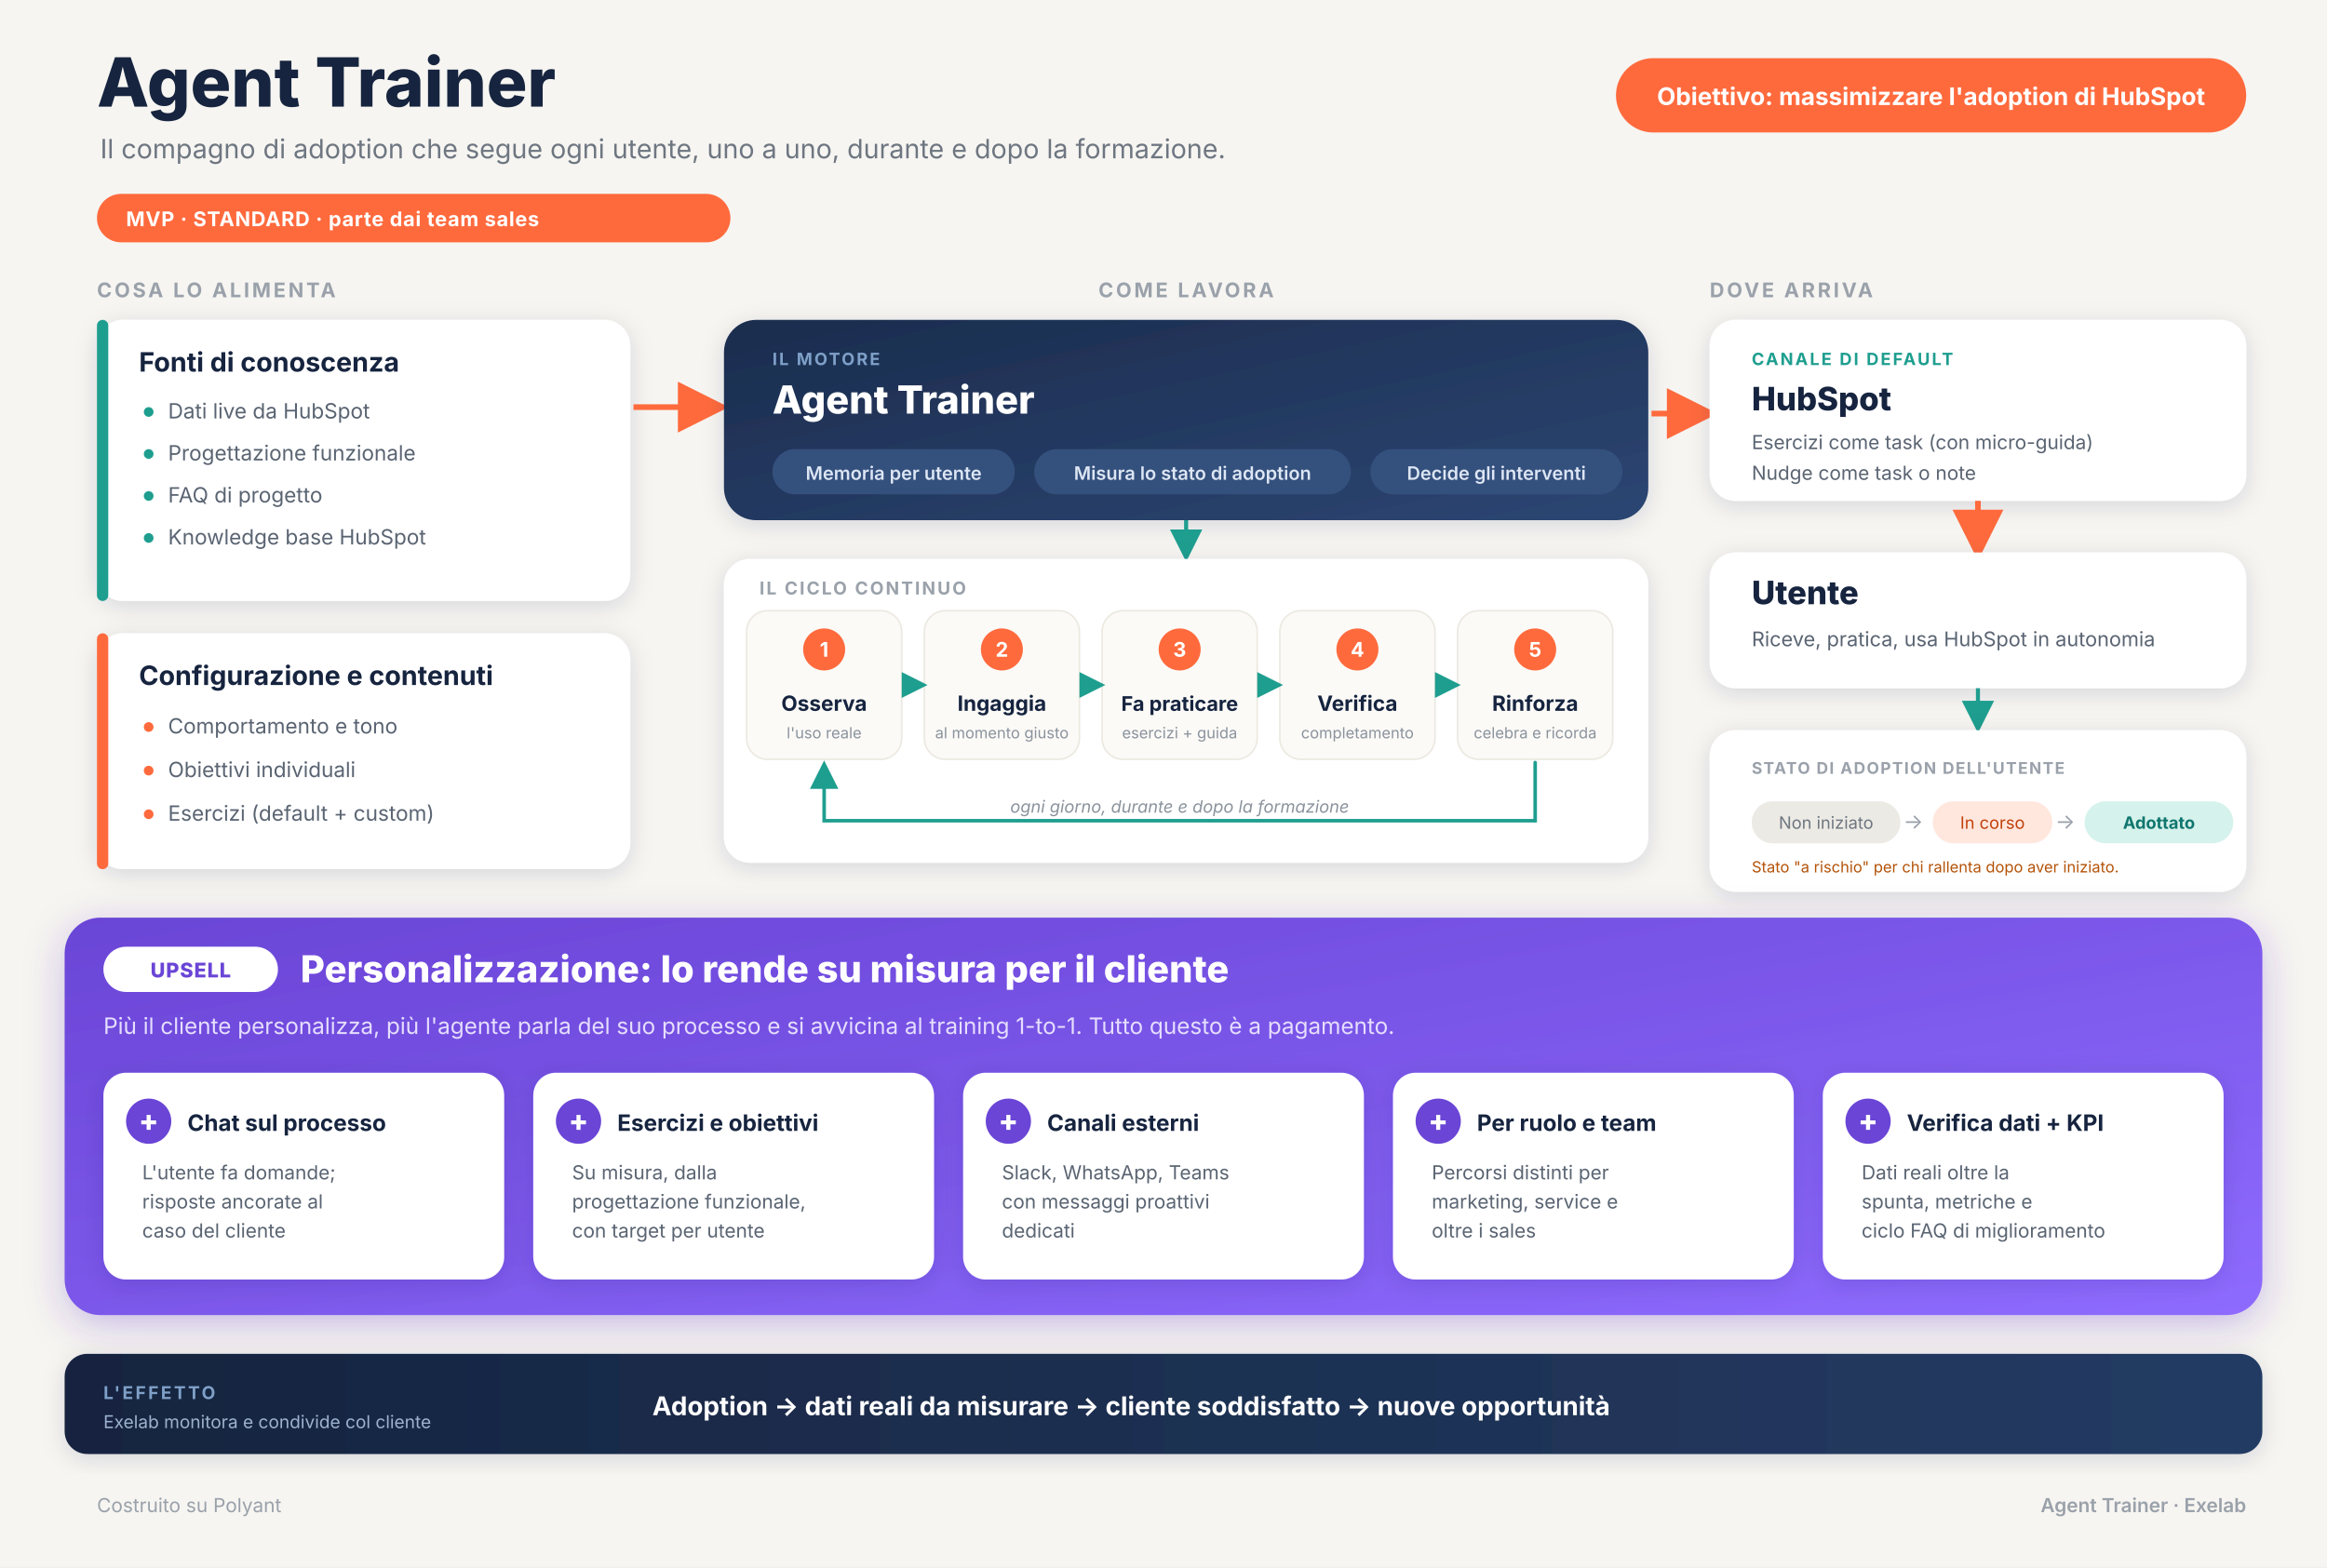
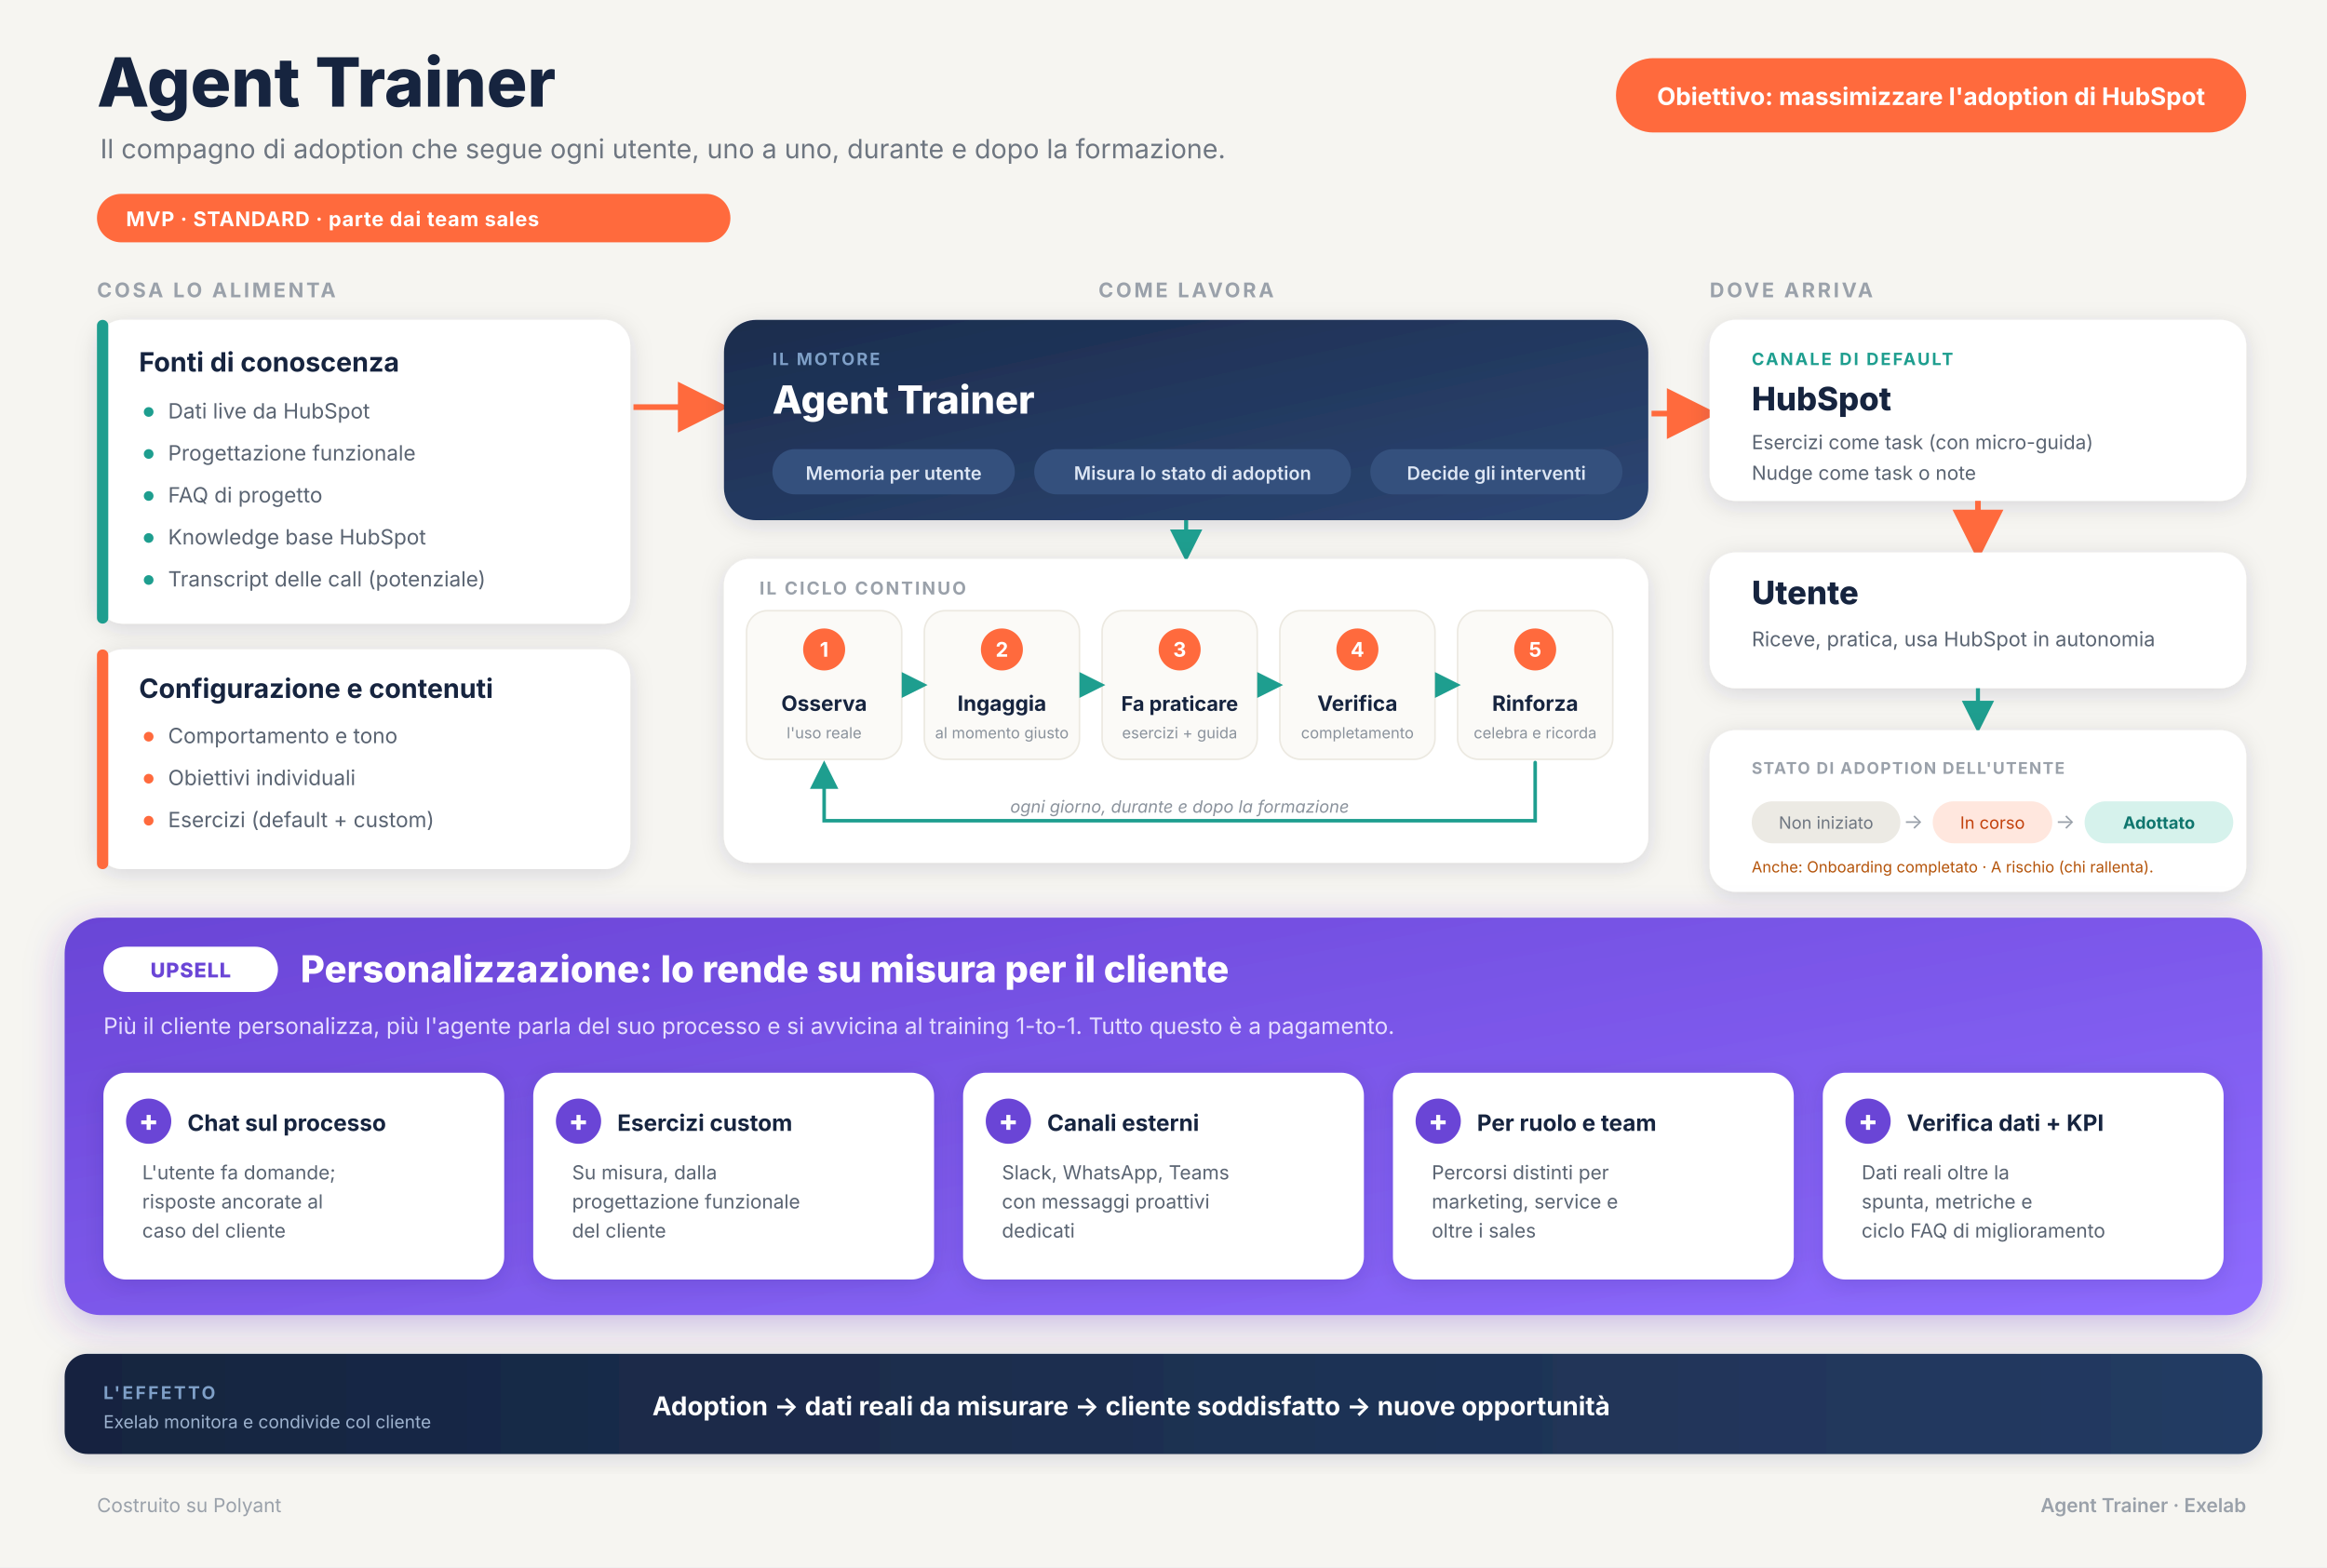
<svg xmlns="http://www.w3.org/2000/svg" width="1440" height="970" viewBox="0 0 1440 970" font-family="Inter, 'Segoe UI', Helvetica, Arial, sans-serif">
  <defs>
    <linearGradient id="hub" x1="0" y1="0" x2="1" y2="1">
      <stop offset="0" stop-color="#1B2C4D" />
      <stop offset="1" stop-color="#2C4673" />
    </linearGradient>
    <linearGradient id="band" x1="0" y1="0" x2="1" y2="0">
      <stop offset="0" stop-color="#16243F" />
      <stop offset="1" stop-color="#243B63" />
    </linearGradient>
    <linearGradient id="ups" x1="0" y1="0" x2="1" y2="1">
      <stop offset="0" stop-color="#6A45D6" />
      <stop offset="1" stop-color="#8E6BFF" />
    </linearGradient>
    <filter id="soft" x="-20%" y="-20%" width="140%" height="140%">
      <feDropShadow dx="0" dy="3" stdDeviation="7" flood-color="#16243F" flood-opacity="0.13" />
    </filter>
    <filter id="softP" x="-20%" y="-20%" width="140%" height="140%">
      <feDropShadow dx="0" dy="6" stdDeviation="12" flood-color="#5A33C4" flood-opacity="0.30" />
    </filter>
    <marker id="aCoral" markerWidth="9" markerHeight="9" refX="7" refY="4.5" orient="auto">
      <path d="M0,0 L9,4.5 L0,9 Z" fill="#FF6A3D" />
    </marker>
    <marker id="aTeal" markerWidth="8" markerHeight="8" refX="6.5" refY="4" orient="auto">
      <path d="M0,0 L8,4 L0,8 Z" fill="#1E9E8F" />
    </marker>
  </defs>
  <rect x="0" y="0" width="1440" height="970" fill="#F6F5F1" />
  <text x="60" y="66" font-size="42" font-weight="800" fill="#16243F">Agent Trainer</text>
  <text x="62" y="98" font-size="16.5" fill="#6E7681">Il compagno di adoption che segue ogni utente, uno a uno, durante e dopo la formazione.</text>
  <rect x="1000" y="36" width="390" height="46" rx="23" fill="#FF6A3D" />
  <text x="1195" y="65" font-size="15" font-weight="700" fill="#FFFFFF" text-anchor="middle">Obiettivo: massimizzare l'adoption di HubSpot</text>
  <rect x="60" y="120" width="392" height="30" rx="15" fill="#FF6A3D" />
  <text x="78" y="140" font-size="12.5" font-weight="700" letter-spacing="0.4" fill="#FFFFFF">MVP · STANDARD · parte dai team sales</text>
  <text x="60" y="184" font-size="12.5" font-weight="700" letter-spacing="1.6" fill="#9AA1AA">COSA LO ALIMENTA</text>
  <text x="734" y="184" font-size="12.5" font-weight="700" letter-spacing="1.6" fill="#9AA1AA" text-anchor="middle">COME LAVORA</text>
  <text x="1058" y="184" font-size="12.5" font-weight="700" letter-spacing="1.6" fill="#9AA1AA">DOVE ARRIVA</text>
-   <rect x="60" y="198" width="330" height="174" rx="16" fill="#FFFFFF" filter="url(#soft)" />
-   <rect x="60" y="198" width="7" height="174" rx="3.5" fill="#1E9E8F" />
+   <rect x="60" y="198" width="330" height="188" rx="16" fill="#FFFFFF" filter="url(#soft)" />
+   <rect x="60" y="198" width="7" height="188" rx="3.5" fill="#1E9E8F" />
  <text x="86" y="230" font-size="16.5" font-weight="700" fill="#16243F">Fonti di conoscenza</text>
  <g font-size="13" fill="#5A6472">
    <circle cx="92" cy="255" r="3" fill="#1E9E8F" />
    <text x="104" y="259">Dati live da HubSpot</text>
    <circle cx="92" cy="281" r="3" fill="#1E9E8F" />
    <text x="104" y="285">Progettazione funzionale</text>
    <circle cx="92" cy="307" r="3" fill="#1E9E8F" />
    <text x="104" y="311">FAQ di progetto</text>
    <circle cx="92" cy="333" r="3" fill="#1E9E8F" />
    <text x="104" y="337">Knowledge base HubSpot</text>
+     <circle cx="92" cy="359" r="3" fill="#1E9E8F" />
+     <text x="104" y="363">Transcript delle call (potenziale)</text>
  </g>
-   <rect x="60" y="392" width="330" height="146" rx="16" fill="#FFFFFF" filter="url(#soft)" />
-   <rect x="60" y="392" width="7" height="146" rx="3.5" fill="#FF6A3D" />
-   <text x="86" y="424" font-size="16.5" font-weight="700" fill="#16243F">Configurazione e contenuti</text>
+   <rect x="60" y="402" width="330" height="136" rx="16" fill="#FFFFFF" filter="url(#soft)" />
+   <rect x="60" y="402" width="7" height="136" rx="3.5" fill="#FF6A3D" />
+   <text x="86" y="432" font-size="16.5" font-weight="700" fill="#16243F">Configurazione e contenuti</text>
  <g font-size="13" fill="#5A6472">
-     <circle cx="92" cy="450" r="3" fill="#FF6A3D" />
-     <text x="104" y="454">Comportamento e tono</text>
-     <circle cx="92" cy="477" r="3" fill="#FF6A3D" />
-     <text x="104" y="481">Obiettivi individuali</text>
-     <circle cx="92" cy="504" r="3" fill="#FF6A3D" />
-     <text x="104" y="508">Esercizi (default + custom)</text>
+     <circle cx="92" cy="456" r="3" fill="#FF6A3D" />
+     <text x="104" y="460">Comportamento e tono</text>
+     <circle cx="92" cy="482" r="3" fill="#FF6A3D" />
+     <text x="104" y="486">Obiettivi individuali</text>
+     <circle cx="92" cy="508" r="3" fill="#FF6A3D" />
+     <text x="104" y="512">Esercizi (default + custom)</text>
  </g>
  <line x1="392" y1="252" x2="444" y2="252" stroke="#FF6A3D" stroke-width="3.5" marker-end="url(#aCoral)" />
  <rect x="448" y="198" width="572" height="124" rx="20" fill="url(#hub)" filter="url(#soft)" />
  <text x="478" y="226" font-size="10.5" font-weight="700" letter-spacing="1.2" fill="#7FA0C8">IL MOTORE</text>
  <text x="478" y="256" font-size="24" font-weight="800" fill="#FFFFFF">Agent Trainer</text>
  <g>
    <rect x="478" y="278" width="150" height="28" rx="14" fill="#34507D" />
    <text x="553" y="297" font-size="11.5" font-weight="600" fill="#DDE6F4" text-anchor="middle">Memoria per utente</text>
    <rect x="640" y="278" width="196" height="28" rx="14" fill="#34507D" />
    <text x="738" y="297" font-size="11.5" font-weight="600" fill="#DDE6F4" text-anchor="middle">Misura lo stato di adoption</text>
    <rect x="848" y="278" width="156" height="28" rx="14" fill="#34507D" />
    <text x="926" y="297" font-size="11.5" font-weight="600" fill="#DDE6F4" text-anchor="middle">Decide gli interventi</text>
  </g>
  <line x1="734" y1="322" x2="734" y2="344" stroke="#1E9E8F" stroke-width="2.5" marker-end="url(#aTeal)" />
  <rect x="448" y="346" width="572" height="188" rx="16" fill="#FFFFFF" filter="url(#soft)" />
  <text x="470" y="368" font-size="11" font-weight="700" letter-spacing="1.2" fill="#9AA1AA">IL CICLO CONTINUO</text>
  <g>
    <rect x="462" y="378" width="96" height="92" rx="13" fill="#FBFAF7" stroke="#ECE9E1" />
    <circle cx="510" cy="402" r="13" fill="#FF6A3D" />
    <text x="510" y="406.5" font-size="12.5" font-weight="700" fill="#FFF" text-anchor="middle">1</text>
    <text x="510" y="440" font-size="13" font-weight="700" fill="#16243F" text-anchor="middle">Osserva</text>
    <text x="510" y="457" font-size="9.5" fill="#8A929C" text-anchor="middle">l'uso reale</text>
    <rect x="572" y="378" width="96" height="92" rx="13" fill="#FBFAF7" stroke="#ECE9E1" />
    <circle cx="620" cy="402" r="13" fill="#FF6A3D" />
    <text x="620" y="406.5" font-size="12.5" font-weight="700" fill="#FFF" text-anchor="middle">2</text>
    <text x="620" y="440" font-size="13" font-weight="700" fill="#16243F" text-anchor="middle">Ingaggia</text>
    <text x="620" y="457" font-size="9.5" fill="#8A929C" text-anchor="middle">al momento giusto</text>
    <rect x="682" y="378" width="96" height="92" rx="13" fill="#FBFAF7" stroke="#ECE9E1" />
    <circle cx="730" cy="402" r="13" fill="#FF6A3D" />
    <text x="730" y="406.5" font-size="12.5" font-weight="700" fill="#FFF" text-anchor="middle">3</text>
    <text x="730" y="440" font-size="12.5" font-weight="700" fill="#16243F" text-anchor="middle">Fa praticare</text>
    <text x="730" y="457" font-size="9.5" fill="#8A929C" text-anchor="middle">esercizi + guida</text>
    <rect x="792" y="378" width="96" height="92" rx="13" fill="#FBFAF7" stroke="#ECE9E1" />
    <circle cx="840" cy="402" r="13" fill="#FF6A3D" />
    <text x="840" y="406.5" font-size="12.5" font-weight="700" fill="#FFF" text-anchor="middle">4</text>
    <text x="840" y="440" font-size="13" font-weight="700" fill="#16243F" text-anchor="middle">Verifica</text>
    <text x="840" y="457" font-size="9.5" fill="#8A929C" text-anchor="middle">completamento</text>
    <rect x="902" y="378" width="96" height="92" rx="13" fill="#FBFAF7" stroke="#ECE9E1" />
    <circle cx="950" cy="402" r="13" fill="#FF6A3D" />
    <text x="950" y="406.5" font-size="12.5" font-weight="700" fill="#FFF" text-anchor="middle">5</text>
    <text x="950" y="440" font-size="13" font-weight="700" fill="#16243F" text-anchor="middle">Rinforza</text>
    <text x="950" y="457" font-size="9.5" fill="#8A929C" text-anchor="middle">celebra e ricorda</text>
  </g>
  <g stroke="#1E9E8F" stroke-width="2" marker-end="url(#aTeal)">
    <line x1="559" y1="424" x2="571" y2="424" />
    <line x1="669" y1="424" x2="681" y2="424" />
    <line x1="779" y1="424" x2="791" y2="424" />
    <line x1="889" y1="424" x2="901" y2="424" />
  </g>
  <path d="M 950 472 L 950 508 L 510 508 L 510 474" fill="none" stroke="#1E9E8F" stroke-width="2.2" stroke-linecap="round" marker-end="url(#aTeal)" />
  <text x="730" y="503" font-size="10.5" fill="#8A929C" text-anchor="middle" font-style="italic">ogni giorno, durante e dopo la formazione</text>
  <line x1="1022" y1="256" x2="1056" y2="256" stroke="#FF6A3D" stroke-width="3.5" marker-end="url(#aCoral)" />
  <rect x="1058" y="198" width="332" height="112" rx="16" fill="#FFFFFF" filter="url(#soft)" />
  <text x="1084" y="226" font-size="10.5" font-weight="700" letter-spacing="1.2" fill="#1E9E8F">CANALE DI DEFAULT</text>
  <text x="1084" y="254" font-size="20" font-weight="800" fill="#16243F">HubSpot</text>
  <text x="1084" y="278" font-size="12" fill="#5A6472">Esercizi come task (con micro-guida)</text>
  <text x="1084" y="297" font-size="12" fill="#5A6472">Nudge come task o note</text>
  <line x1="1224" y1="310" x2="1224" y2="340" stroke="#FF6A3D" stroke-width="3.5" marker-end="url(#aCoral)" />
  <rect x="1058" y="342" width="332" height="84" rx="16" fill="#FFFFFF" filter="url(#soft)" />
  <text x="1084" y="374" font-size="20" font-weight="800" fill="#16243F">Utente</text>
  <text x="1084" y="400" font-size="12.5" fill="#5A6472">Riceve, pratica, usa HubSpot in autonomia</text>
  <line x1="1224" y1="426" x2="1224" y2="450" stroke="#1E9E8F" stroke-width="2.5" marker-end="url(#aTeal)" />
  <rect x="1058" y="452" width="332" height="100" rx="16" fill="#FFFFFF" filter="url(#soft)" />
  <text x="1084" y="479" font-size="10" font-weight="700" letter-spacing="0.8" fill="#9AA1AA">STATO DI ADOPTION DELL'UTENTE</text>
  <g>
    <rect x="1084" y="496" width="92" height="26" rx="13" fill="#ECEAE4" />
    <text x="1130" y="513" font-size="10.5" fill="#6E7681" text-anchor="middle">Non iniziato</text>
    <text x="1184" y="513" font-size="13" fill="#9AA1AA" text-anchor="middle">→</text>
    <rect x="1196" y="496" width="74" height="26" rx="13" fill="#FFE7DE" />
    <text x="1233" y="513" font-size="10.5" fill="#C2410C" text-anchor="middle">In corso</text>
    <text x="1278" y="513" font-size="13" fill="#9AA1AA" text-anchor="middle">→</text>
    <rect x="1290" y="496" width="92" height="26" rx="13" fill="#D6F2EC" />
    <text x="1336" y="513" font-size="10.5" font-weight="700" fill="#0F766E" text-anchor="middle">Adottato</text>
  </g>
-   <text x="1084" y="540" font-size="9.5" fill="#B45309">Stato "a rischio" per chi rallenta dopo aver iniziato.</text>
+   <text x="1084" y="540" font-size="9.5" fill="#B45309">Anche: Onboarding completato · A rischio (chi rallenta).</text>
  <rect x="40" y="568" width="1360" height="246" rx="22" fill="url(#ups)" filter="url(#softP)" />
  <rect x="64" y="586" width="108" height="28" rx="14" fill="#FFFFFF" />
  <text x="118" y="605" font-size="12.5" font-weight="800" letter-spacing="0.5" fill="#6A45D6" text-anchor="middle">UPSELL</text>
  <text x="186" y="608" font-size="23" font-weight="800" fill="#FFFFFF">Personalizzazione: lo rende su misura per il cliente</text>
  <text x="64" y="640" font-size="14" fill="#E6DEFF">Più il cliente personalizza, più l'agente parla del suo processo e si avvicina al training 1-to-1. Tutto questo è a pagamento.</text>
  <g>
    <rect x="64" y="664" width="248" height="128" rx="14" fill="#FFFFFF" filter="url(#soft)" />
    <circle cx="92" cy="694" r="14" fill="#6A45D6" />
    <text x="92" y="700" font-size="18" font-weight="800" fill="#FFF" text-anchor="middle">+</text>
    <text x="116" y="700" font-size="14" font-weight="700" fill="#16243F">Chat sul processo</text>
    <text x="88" y="730" font-size="12" fill="#5A6472">L'utente fa domande;</text>
    <text x="88" y="748" font-size="12" fill="#5A6472">risposte ancorate al</text>
    <text x="88" y="766" font-size="12" fill="#5A6472">caso del cliente</text>
    <rect x="330" y="664" width="248" height="128" rx="14" fill="#FFFFFF" filter="url(#soft)" />
    <circle cx="358" cy="694" r="14" fill="#6A45D6" />
    <text x="358" y="700" font-size="18" font-weight="800" fill="#FFF" text-anchor="middle">+</text>
-     <text x="382" y="700" font-size="14" font-weight="700" fill="#16243F">Esercizi e obiettivi</text>
+     <text x="382" y="700" font-size="14" font-weight="700" fill="#16243F">Esercizi custom</text>
    <text x="354" y="730" font-size="12" fill="#5A6472">Su misura, dalla</text>
-     <text x="354" y="748" font-size="12" fill="#5A6472">progettazione funzionale,</text>
-     <text x="354" y="766" font-size="12" fill="#5A6472">con target per utente</text>
+     <text x="354" y="748" font-size="12" fill="#5A6472">progettazione funzionale</text>
+     <text x="354" y="766" font-size="12" fill="#5A6472">del cliente</text>
    <rect x="596" y="664" width="248" height="128" rx="14" fill="#FFFFFF" filter="url(#soft)" />
    <circle cx="624" cy="694" r="14" fill="#6A45D6" />
    <text x="624" y="700" font-size="18" font-weight="800" fill="#FFF" text-anchor="middle">+</text>
    <text x="648" y="700" font-size="14" font-weight="700" fill="#16243F">Canali esterni</text>
    <text x="620" y="730" font-size="12" fill="#5A6472">Slack, WhatsApp, Teams</text>
    <text x="620" y="748" font-size="12" fill="#5A6472">con messaggi proattivi</text>
    <text x="620" y="766" font-size="12" fill="#5A6472">dedicati</text>
    <rect x="862" y="664" width="248" height="128" rx="14" fill="#FFFFFF" filter="url(#soft)" />
    <circle cx="890" cy="694" r="14" fill="#6A45D6" />
    <text x="890" y="700" font-size="18" font-weight="800" fill="#FFF" text-anchor="middle">+</text>
    <text x="914" y="700" font-size="14" font-weight="700" fill="#16243F">Per ruolo e team</text>
    <text x="886" y="730" font-size="12" fill="#5A6472">Percorsi distinti per</text>
    <text x="886" y="748" font-size="12" fill="#5A6472">marketing, service e</text>
    <text x="886" y="766" font-size="12" fill="#5A6472">oltre i sales</text>
    <rect x="1128" y="664" width="248" height="128" rx="14" fill="#FFFFFF" filter="url(#soft)" />
    <circle cx="1156" cy="694" r="14" fill="#6A45D6" />
    <text x="1156" y="700" font-size="18" font-weight="800" fill="#FFF" text-anchor="middle">+</text>
    <text x="1180" y="700" font-size="14" font-weight="700" fill="#16243F">Verifica dati + KPI</text>
    <text x="1152" y="730" font-size="12" fill="#5A6472">Dati reali oltre la</text>
    <text x="1152" y="748" font-size="12" fill="#5A6472">spunta, metriche e</text>
    <text x="1152" y="766" font-size="12" fill="#5A6472">ciclo FAQ di miglioramento</text>
  </g>
  <rect x="40" y="838" width="1360" height="62" rx="14" fill="url(#band)" filter="url(#soft)" />
  <text x="64" y="866" font-size="11" font-weight="700" letter-spacing="1.4" fill="#7FA0C8">L'EFFETTO</text>
  <text x="64" y="884" font-size="11" fill="#9DB2CE">Exelab monitora e condivide col cliente</text>
  <text x="700" y="876" font-size="16" font-weight="700" fill="#FFFFFF" text-anchor="middle">Adoption  →  dati reali da misurare  →  cliente soddisfatto  →  nuove opportunità</text>
  <text x="60" y="936" font-size="12" fill="#9AA1AA">Costruito su Polyant</text>
  <text x="1390" y="936" font-size="12" font-weight="600" fill="#9AA1AA" text-anchor="end">Agent Trainer · Exelab</text>
</svg>
